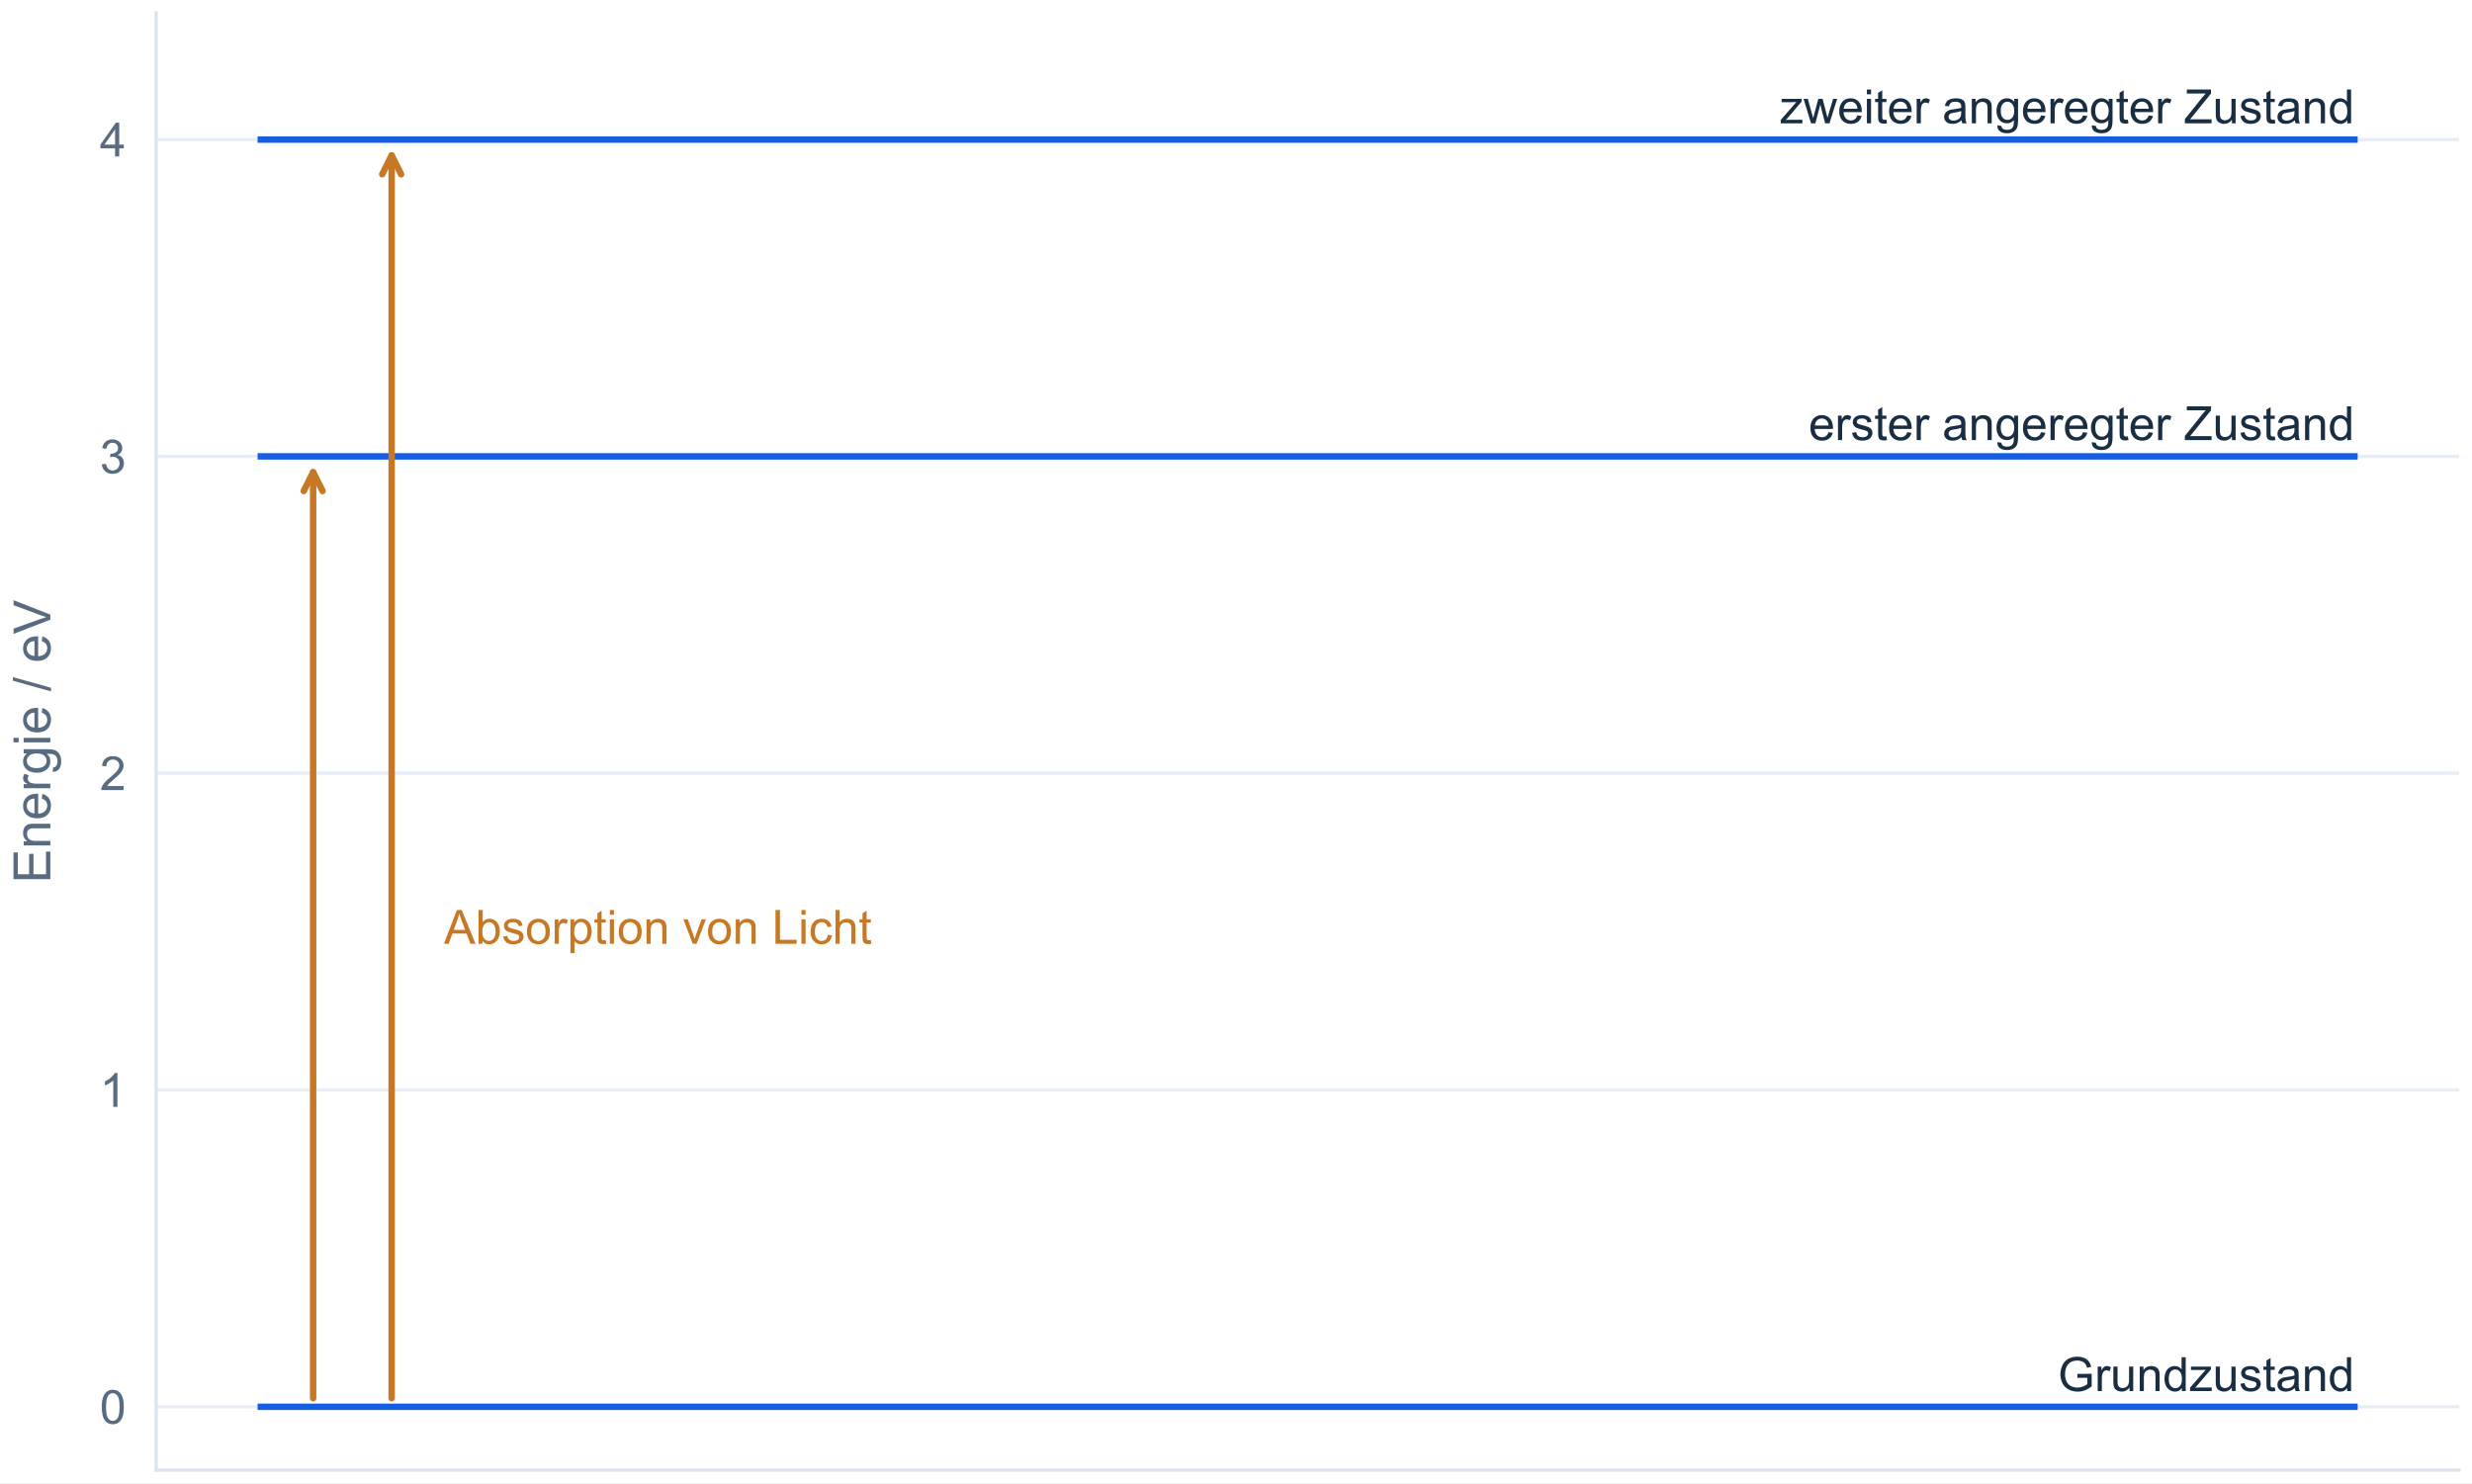
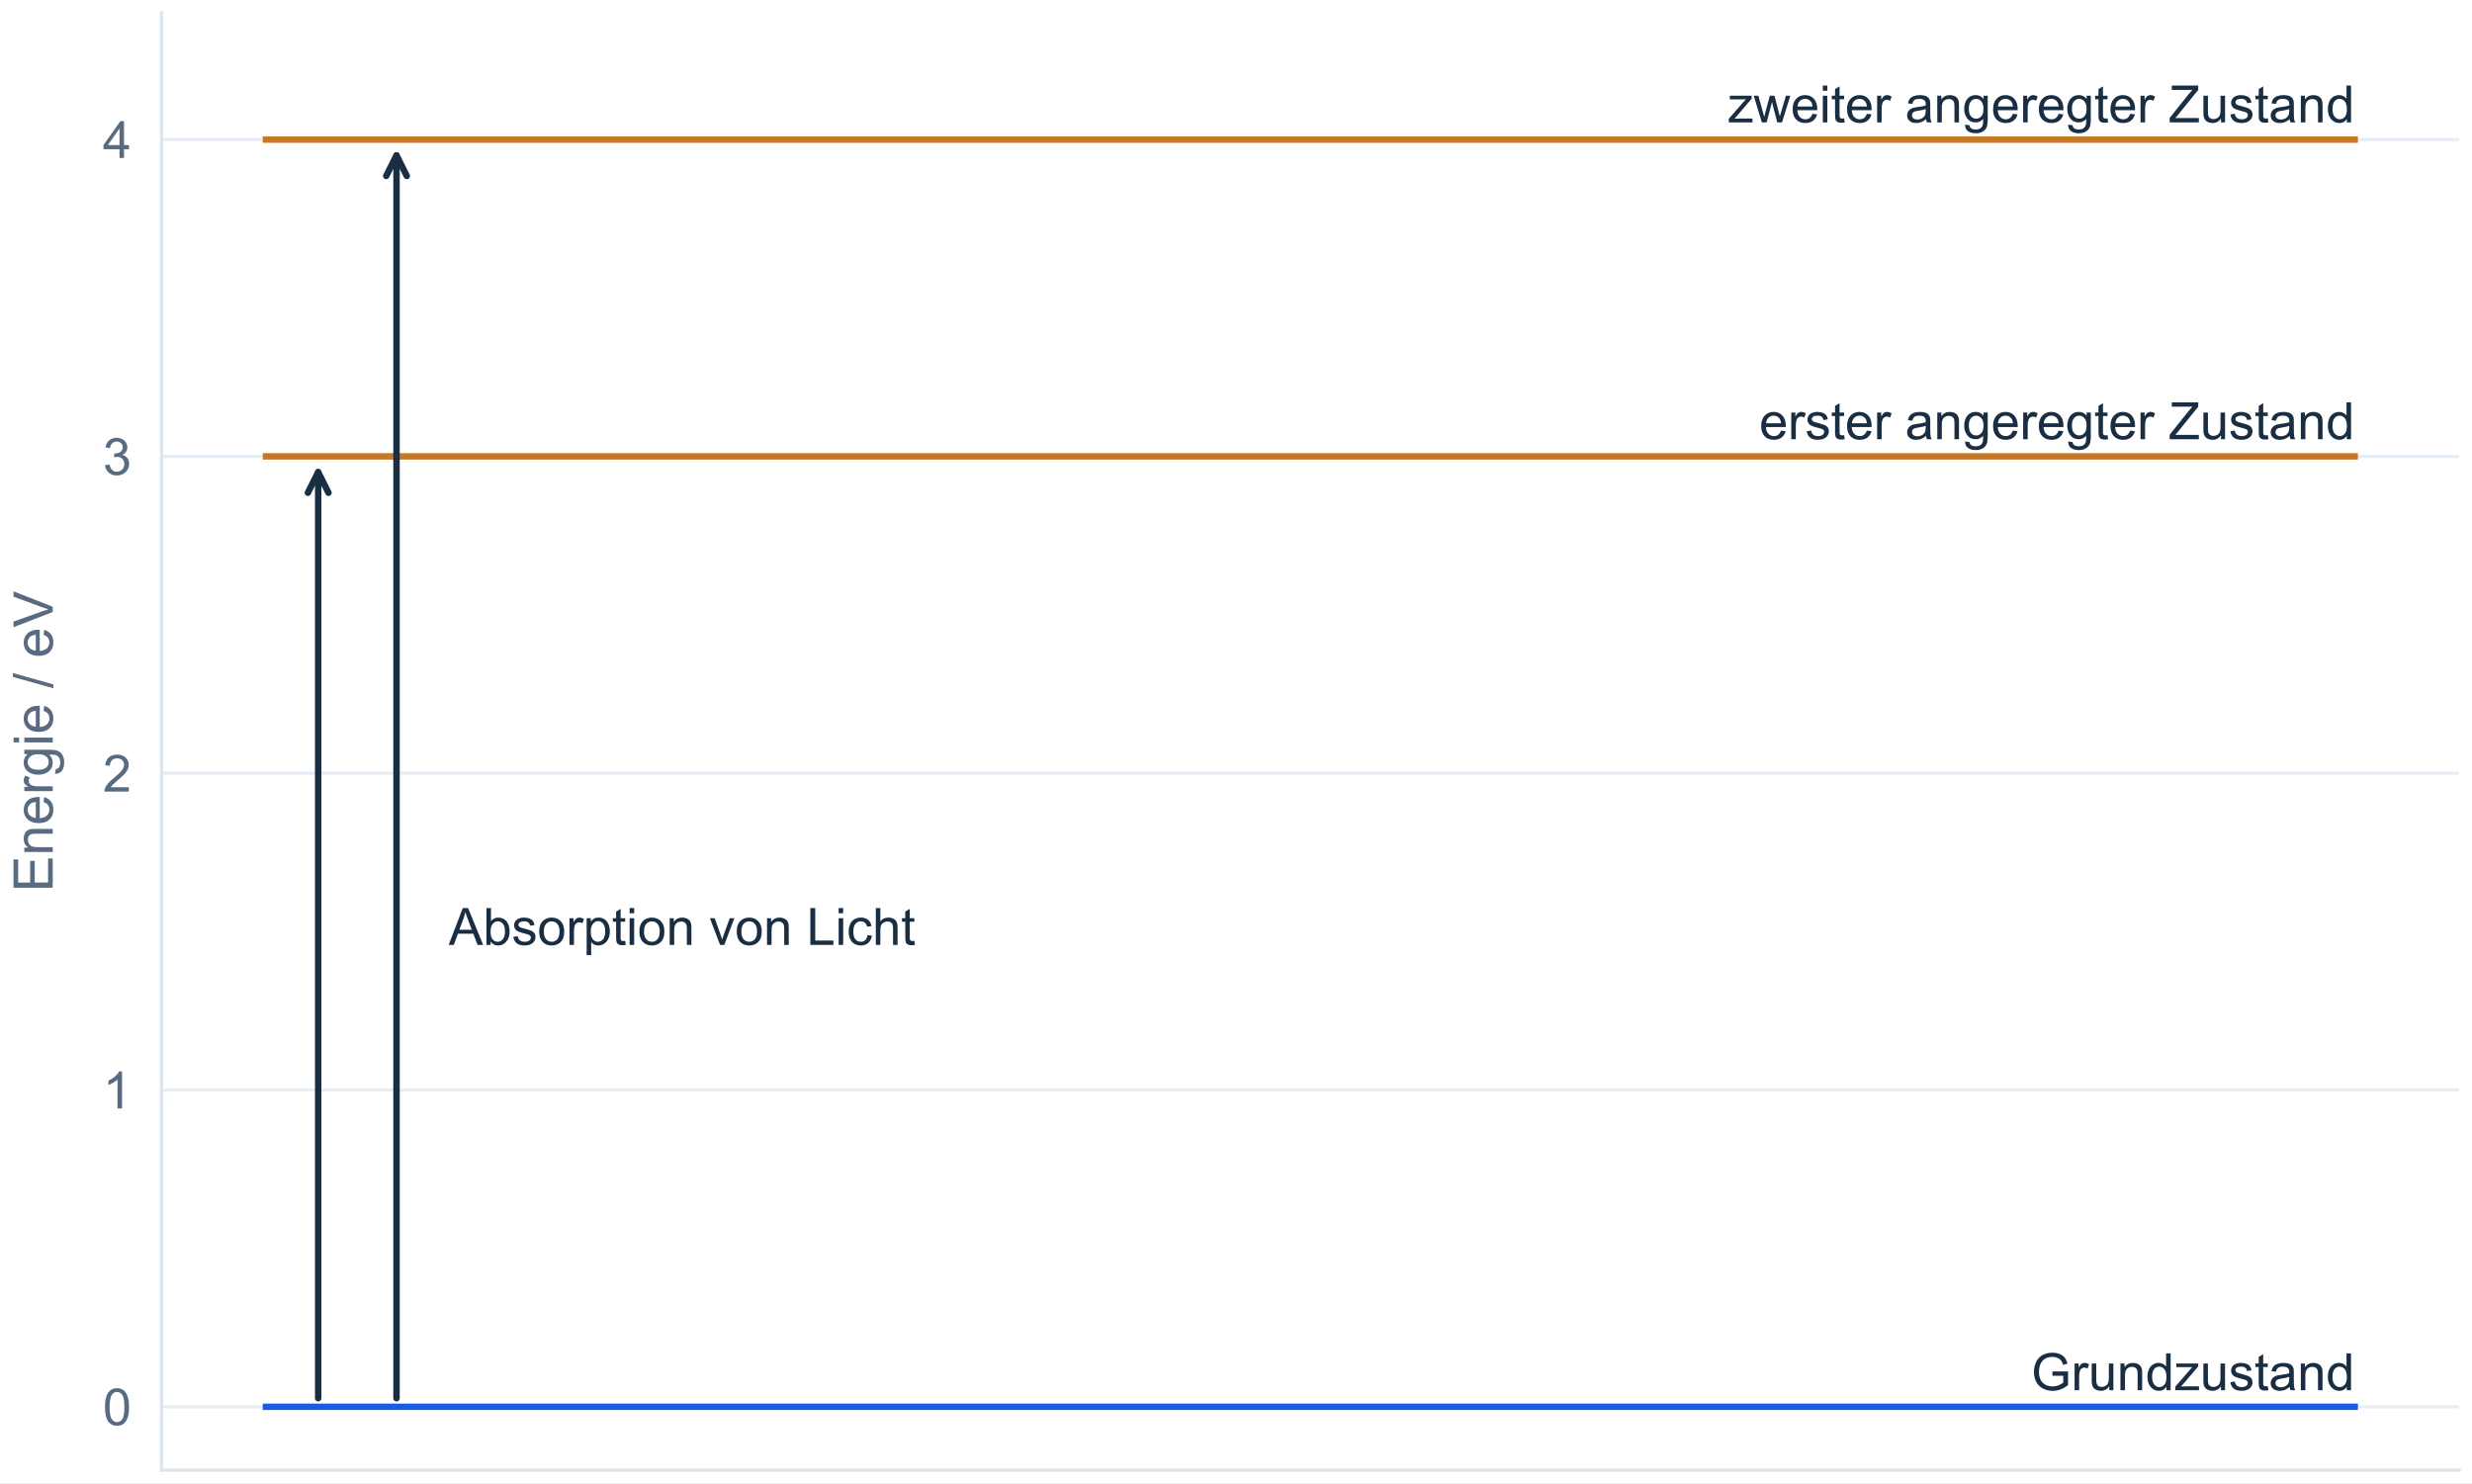
<svg xmlns="http://www.w3.org/2000/svg" xmlns:xlink="http://www.w3.org/1999/xlink" width="576pt" height="345.6pt" viewBox="0 0 576 345.6" version="1.1">
  <defs>
    <style type="text/css">*{stroke-linejoin: round; stroke-linecap: butt}</style>
  </defs>
  <g id="figure_1">
    <g id="patch_1">
      <path d="M 0 345.6  L 576 345.6  L 576 0  L 0 0  z " style="fill: #ffffff" />
    </g>
    <g id="axes_1">
      <g id="patch_2">
-         <path d="M 36.379 342.6  L 573 342.6  L 573 3  L 36.379 3  z " style="fill: #ffffff" />
+         <path d="M 37.638 342.6  L 573 342.6  L 573 3  L 37.638 3  z " style="fill: #ffffff" />
      </g>
      <g id="matplotlib.axis_1" />
      <g id="matplotlib.axis_2">
        <g id="ytick_1">
          <g id="line2d_1">
-             <path d="M 36.379 327.835  L 573 327.835  " clip-path="url(#p18ce5b2b60)" style="fill: none; stroke: #e7edf5; stroke-width: 0.75; stroke-linecap: square" />
+             <path d="M 37.638 327.835  L 573 327.835  " clip-path="url(#pd93b054cde)" style="fill: none; stroke: #e7edf5; stroke-width: 0.75; stroke-linecap: square" />
          </g>
          <g id="line2d_2" />
          <g id="text_1">
-             <g style="fill: #586b80" transform="translate(23.26149 331.7714) scale(0.11 -0.11)">
+             <g style="fill: #586b80" transform="translate(23.96532 332.1293) scale(0.12 -0.12)">
              <defs>
                <path id="ArialMT-30" d="M 266 2259  Q 266 3072 433 3567  Q 600 4063 929 4331  Q 1259 4600 1759 4600  Q 2128 4600 2406 4451  Q 2684 4303 2865 4023  Q 3047 3744 3150 3342  Q 3253 2941 3253 2259  Q 3253 1453 3087 958  Q 2922 463 2592 192  Q 2263 -78 1759 -78  Q 1097 -78 719 397  Q 266 969 266 2259  z M 844 2259  Q 844 1131 1108 757  Q 1372 384 1759 384  Q 2147 384 2411 759  Q 2675 1134 2675 2259  Q 2675 3391 2411 3762  Q 2147 4134 1753 4134  Q 1366 4134 1134 3806  Q 844 3388 844 2259  z " transform="scale(0.015625)" />
              </defs>
              <use xlink:href="#ArialMT-30" />
            </g>
          </g>
        </g>
        <g id="ytick_2">
          <g id="line2d_3">
-             <path d="M 36.379 254.009  L 573 254.009  " clip-path="url(#p18ce5b2b60)" style="fill: none; stroke: #e7edf5; stroke-width: 0.75; stroke-linecap: square" />
+             <path d="M 37.638 254.009  L 573 254.009  " clip-path="url(#pd93b054cde)" style="fill: none; stroke: #e7edf5; stroke-width: 0.75; stroke-linecap: square" />
          </g>
          <g id="line2d_4" />
          <g id="text_2">
-             <g style="fill: #586b80" transform="translate(23.26149 257.9454) scale(0.11 -0.11)">
+             <g style="fill: #586b80" transform="translate(23.96532 258.3033) scale(0.12 -0.12)">
              <defs>
                <path id="ArialMT-31" d="M 2384 0  L 1822 0  L 1822 3584  Q 1619 3391 1289 3197  Q 959 3003 697 2906  L 697 3450  Q 1169 3672 1522 3987  Q 1875 4303 2022 4600  L 2384 4600  L 2384 0  z " transform="scale(0.015625)" />
              </defs>
              <use xlink:href="#ArialMT-31" />
            </g>
          </g>
        </g>
        <g id="ytick_3">
          <g id="line2d_5">
-             <path d="M 36.379 180.183  L 573 180.183  " clip-path="url(#p18ce5b2b60)" style="fill: none; stroke: #e7edf5; stroke-width: 0.75; stroke-linecap: square" />
+             <path d="M 37.638 180.183  L 573 180.183  " clip-path="url(#pd93b054cde)" style="fill: none; stroke: #e7edf5; stroke-width: 0.75; stroke-linecap: square" />
          </g>
          <g id="line2d_6" />
          <g id="text_3">
-             <g style="fill: #586b80" transform="translate(23.26149 184.1194) scale(0.11 -0.11)">
+             <g style="fill: #586b80" transform="translate(23.96532 184.4773) scale(0.12 -0.12)">
              <defs>
                <path id="ArialMT-32" d="M 3222 541  L 3222 0  L 194 0  Q 188 203 259 391  Q 375 700 629 1000  Q 884 1300 1366 1694  Q 2113 2306 2375 2664  Q 2638 3022 2638 3341  Q 2638 3675 2398 3904  Q 2159 4134 1775 4134  Q 1369 4134 1125 3890  Q 881 3647 878 3216  L 300 3275  Q 359 3922 746 4261  Q 1134 4600 1788 4600  Q 2447 4600 2831 4234  Q 3216 3869 3216 3328  Q 3216 3053 3103 2787  Q 2991 2522 2730 2228  Q 2469 1934 1863 1422  Q 1356 997 1212 845  Q 1069 694 975 541  L 3222 541  z " transform="scale(0.015625)" />
              </defs>
              <use xlink:href="#ArialMT-32" />
            </g>
          </g>
        </g>
        <g id="ytick_4">
          <g id="line2d_7">
-             <path d="M 36.379 106.357  L 573 106.357  " clip-path="url(#p18ce5b2b60)" style="fill: none; stroke: #e7edf5; stroke-width: 0.75; stroke-linecap: square" />
+             <path d="M 37.638 106.357  L 573 106.357  " clip-path="url(#pd93b054cde)" style="fill: none; stroke: #e7edf5; stroke-width: 0.75; stroke-linecap: square" />
          </g>
          <g id="line2d_8" />
          <g id="text_4">
-             <g style="fill: #586b80" transform="translate(23.26149 110.2934) scale(0.11 -0.11)">
+             <g style="fill: #586b80" transform="translate(23.96532 110.6513) scale(0.12 -0.12)">
              <defs>
                <path id="ArialMT-33" d="M 269 1209  L 831 1284  Q 928 806 1161 595  Q 1394 384 1728 384  Q 2125 384 2398 659  Q 2672 934 2672 1341  Q 2672 1728 2419 1979  Q 2166 2231 1775 2231  Q 1616 2231 1378 2169  L 1441 2663  Q 1497 2656 1531 2656  Q 1891 2656 2178 2843  Q 2466 3031 2466 3422  Q 2466 3731 2256 3934  Q 2047 4138 1716 4138  Q 1388 4138 1169 3931  Q 950 3725 888 3313  L 325 3413  Q 428 3978 793 4289  Q 1159 4600 1703 4600  Q 2078 4600 2393 4439  Q 2709 4278 2876 4000  Q 3044 3722 3044 3409  Q 3044 3113 2884 2869  Q 2725 2625 2413 2481  Q 2819 2388 3044 2092  Q 3269 1797 3269 1353  Q 3269 753 2831 336  Q 2394 -81 1725 -81  Q 1122 -81 723 278  Q 325 638 269 1209  z " transform="scale(0.015625)" />
              </defs>
              <use xlink:href="#ArialMT-33" />
            </g>
          </g>
        </g>
        <g id="ytick_5">
          <g id="line2d_9">
-             <path d="M 36.379 32.531  L 573 32.531  " clip-path="url(#p18ce5b2b60)" style="fill: none; stroke: #e7edf5; stroke-width: 0.75; stroke-linecap: square" />
+             <path d="M 37.638 32.531  L 573 32.531  " clip-path="url(#pd93b054cde)" style="fill: none; stroke: #e7edf5; stroke-width: 0.75; stroke-linecap: square" />
          </g>
          <g id="line2d_10" />
          <g id="text_5">
-             <g style="fill: #586b80" transform="translate(23.26149 36.46743) scale(0.11 -0.11)">
+             <g style="fill: #586b80" transform="translate(23.96532 36.82532) scale(0.12 -0.12)">
              <defs>
                <path id="ArialMT-34" d="M 2069 0  L 2069 1097  L 81 1097  L 81 1613  L 2172 4581  L 2631 4581  L 2631 1613  L 3250 1613  L 3250 1097  L 2631 1097  L 2631 0  L 2069 0  z M 2069 1613  L 2069 3678  L 634 1613  L 2069 1613  z " transform="scale(0.015625)" />
              </defs>
              <use xlink:href="#ArialMT-34" />
            </g>
          </g>
        </g>
        <g id="text_6">
-           <g style="fill: #586b80" transform="translate(11.73587 205.8187) rotate(-90) scale(0.12 -0.12)">
+           <g style="fill: #586b80" transform="translate(12.28184 207.8824) rotate(-90) scale(0.1275 -0.1275)">
            <defs>
              <path id="ArialMT-45" d="M 506 0  L 506 4581  L 3819 4581  L 3819 4041  L 1113 4041  L 1113 2638  L 3647 2638  L 3647 2100  L 1113 2100  L 1113 541  L 3925 541  L 3925 0  L 506 0  z " transform="scale(0.015625)" />
              <path id="ArialMT-6e" d="M 422 0  L 422 3319  L 928 3319  L 928 2847  Q 1294 3394 1984 3394  Q 2284 3394 2536 3286  Q 2788 3178 2913 3003  Q 3038 2828 3088 2588  Q 3119 2431 3119 2041  L 3119 0  L 2556 0  L 2556 2019  Q 2556 2363 2490 2533  Q 2425 2703 2258 2804  Q 2091 2906 1866 2906  Q 1506 2906 1245 2678  Q 984 2450 984 1813  L 984 0  L 422 0  z " transform="scale(0.015625)" />
              <path id="ArialMT-65" d="M 2694 1069  L 3275 997  Q 3138 488 2766 206  Q 2394 -75 1816 -75  Q 1088 -75 661 373  Q 234 822 234 1631  Q 234 2469 665 2931  Q 1097 3394 1784 3394  Q 2450 3394 2872 2941  Q 3294 2488 3294 1666  Q 3294 1616 3291 1516  L 816 1516  Q 847 969 1125 678  Q 1403 388 1819 388  Q 2128 388 2347 550  Q 2566 713 2694 1069  z M 847 1978  L 2700 1978  Q 2663 2397 2488 2606  Q 2219 2931 1791 2931  Q 1403 2931 1139 2672  Q 875 2413 847 1978  z " transform="scale(0.015625)" />
              <path id="ArialMT-72" d="M 416 0  L 416 3319  L 922 3319  L 922 2816  Q 1116 3169 1280 3281  Q 1444 3394 1641 3394  Q 1925 3394 2219 3213  L 2025 2691  Q 1819 2813 1613 2813  Q 1428 2813 1281 2702  Q 1134 2591 1072 2394  Q 978 2094 978 1738  L 978 0  L 416 0  z " transform="scale(0.015625)" />
              <path id="ArialMT-67" d="M 319 -275  L 866 -356  Q 900 -609 1056 -725  Q 1266 -881 1628 -881  Q 2019 -881 2231 -725  Q 2444 -569 2519 -288  Q 2563 -116 2559 434  Q 2191 0 1641 0  Q 956 0 581 494  Q 206 988 206 1678  Q 206 2153 378 2554  Q 550 2956 876 3175  Q 1203 3394 1644 3394  Q 2231 3394 2613 2919  L 2613 3319  L 3131 3319  L 3131 450  Q 3131 -325 2973 -648  Q 2816 -972 2473 -1159  Q 2131 -1347 1631 -1347  Q 1038 -1347 672 -1080  Q 306 -813 319 -275  z M 784 1719  Q 784 1066 1043 766  Q 1303 466 1694 466  Q 2081 466 2343 764  Q 2606 1063 2606 1700  Q 2606 2309 2336 2618  Q 2066 2928 1684 2928  Q 1309 2928 1046 2623  Q 784 2319 784 1719  z " transform="scale(0.015625)" />
              <path id="ArialMT-69" d="M 425 3934  L 425 4581  L 988 4581  L 988 3934  L 425 3934  z M 425 0  L 425 3319  L 988 3319  L 988 0  L 425 0  z " transform="scale(0.015625)" />
              <path id="ArialMT-20" transform="scale(0.015625)" />
              <path id="ArialMT-2f" d="M 0 -78  L 1328 4659  L 1778 4659  L 453 -78  L 0 -78  z " transform="scale(0.015625)" />
              <path id="ArialMT-56" d="M 1803 0  L 28 4581  L 684 4581  L 1875 1253  Q 2019 853 2116 503  Q 2222 878 2363 1253  L 3600 4581  L 4219 4581  L 2425 0  L 1803 0  z " transform="scale(0.015625)" />
            </defs>
            <use xlink:href="#ArialMT-45" />
            <use xlink:href="#ArialMT-6e" transform="translate(66.69922 0)" />
            <use xlink:href="#ArialMT-65" transform="translate(122.3145 0)" />
            <use xlink:href="#ArialMT-72" transform="translate(177.9297 0)" />
            <use xlink:href="#ArialMT-67" transform="translate(211.2305 0)" />
            <use xlink:href="#ArialMT-69" transform="translate(266.8457 0)" />
            <use xlink:href="#ArialMT-65" transform="translate(289.0625 0)" />
            <use xlink:href="#ArialMT-20" transform="translate(344.6777 0)" />
            <use xlink:href="#ArialMT-2f" transform="translate(372.4609 0)" />
            <use xlink:href="#ArialMT-20" transform="translate(400.2441 0)" />
            <use xlink:href="#ArialMT-65" transform="translate(428.0273 0)" />
            <use xlink:href="#ArialMT-56" transform="translate(483.6426 0)" />
          </g>
        </g>
      </g>
      <g id="line2d_11">
-         <path d="M 60.77 327.835  L 548.608 327.835  " clip-path="url(#p18ce5b2b60)" style="fill: none; stroke: #165de1; stroke-width: 1.5; stroke-linecap: square" />
+         <path d="M 61.973 327.835  L 548.665 327.835  " clip-path="url(#pd93b054cde)" style="fill: none; stroke: #165de1; stroke-width: 1.5; stroke-linecap: square" />
      </g>
      <g id="line2d_12">
-         <path d="M 60.77 106.357  L 548.608 106.357  " clip-path="url(#p18ce5b2b60)" style="fill: none; stroke: #165de1; stroke-width: 1.5; stroke-linecap: square" />
+         <path d="M 61.973 106.357  L 548.665 106.357  " clip-path="url(#pd93b054cde)" style="fill: none; stroke: #c77825; stroke-width: 1.5; stroke-linecap: square" />
      </g>
      <g id="line2d_13">
-         <path d="M 60.77 32.531  L 548.608 32.531  " clip-path="url(#p18ce5b2b60)" style="fill: none; stroke: #165de1; stroke-width: 1.5; stroke-linecap: square" />
+         <path d="M 61.973 32.531  L 548.665 32.531  " clip-path="url(#pd93b054cde)" style="fill: none; stroke: #c77825; stroke-width: 1.5; stroke-linecap: square" />
      </g>
      <g id="patch_3">
-         <path d="M 36.379 342.6  L 36.379 3  " style="fill: none; stroke: #dce4ed; stroke-width: 0.75; stroke-linejoin: miter; stroke-linecap: square" />
+         <path d="M 37.638 342.6  L 37.638 3  " style="fill: none; stroke: #dce4ed; stroke-width: 0.75; stroke-linejoin: miter; stroke-linecap: square" />
      </g>
      <g id="patch_4">
-         <path d="M 36.379 342.6  L 573 342.6  " style="fill: none; stroke: #dce4ed; stroke-width: 0.75; stroke-linejoin: miter; stroke-linecap: square" />
+         <path d="M 37.638 342.6  L 573 342.6  " style="fill: none; stroke: #dce4ed; stroke-width: 0.75; stroke-linejoin: miter; stroke-linecap: square" />
      </g>
      <g id="text_7">
-         <g style="fill: #192d43" transform="translate(479.5141 324.1718) scale(0.11 -0.11)">
+         <g style="fill: #192d43" transform="translate(473.2902 323.973) scale(0.12 -0.12)">
          <defs>
            <path id="ArialMT-47" d="M 2638 1797  L 2638 2334  L 4578 2338  L 4578 638  Q 4131 281 3656 101  Q 3181 -78 2681 -78  Q 2006 -78 1454 211  Q 903 500 622 1047  Q 341 1594 341 2269  Q 341 2938 620 3517  Q 900 4097 1425 4378  Q 1950 4659 2634 4659  Q 3131 4659 3532 4498  Q 3934 4338 4162 4050  Q 4391 3763 4509 3300  L 3963 3150  Q 3859 3500 3706 3700  Q 3553 3900 3268 4020  Q 2984 4141 2638 4141  Q 2222 4141 1919 4014  Q 1616 3888 1430 3681  Q 1244 3475 1141 3228  Q 966 2803 966 2306  Q 966 1694 1177 1281  Q 1388 869 1791 669  Q 2194 469 2647 469  Q 3041 469 3416 620  Q 3791 772 3984 944  L 3984 1797  L 2638 1797  z " transform="scale(0.015625)" />
            <path id="ArialMT-75" d="M 2597 0  L 2597 488  Q 2209 -75 1544 -75  Q 1250 -75 995 37  Q 741 150 617 320  Q 494 491 444 738  Q 409 903 409 1263  L 409 3319  L 972 3319  L 972 1478  Q 972 1038 1006 884  Q 1059 663 1231 536  Q 1403 409 1656 409  Q 1909 409 2131 539  Q 2353 669 2445 892  Q 2538 1116 2538 1541  L 2538 3319  L 3100 3319  L 3100 0  L 2597 0  z " transform="scale(0.015625)" />
            <path id="ArialMT-64" d="M 2575 0  L 2575 419  Q 2259 -75 1647 -75  Q 1250 -75 917 144  Q 584 363 401 755  Q 219 1147 219 1656  Q 219 2153 384 2558  Q 550 2963 881 3178  Q 1213 3394 1622 3394  Q 1922 3394 2156 3267  Q 2391 3141 2538 2938  L 2538 4581  L 3097 4581  L 3097 0  L 2575 0  z M 797 1656  Q 797 1019 1065 703  Q 1334 388 1700 388  Q 2069 388 2326 689  Q 2584 991 2584 1609  Q 2584 2291 2321 2609  Q 2059 2928 1675 2928  Q 1300 2928 1048 2622  Q 797 2316 797 1656  z " transform="scale(0.015625)" />
            <path id="ArialMT-7a" d="M 125 0  L 125 456  L 2238 2881  Q 1878 2863 1603 2863  L 250 2863  L 250 3319  L 2963 3319  L 2963 2947  L 1166 841  L 819 456  Q 1197 484 1528 484  L 3063 484  L 3063 0  L 125 0  z " transform="scale(0.015625)" />
            <path id="ArialMT-73" d="M 197 991  L 753 1078  Q 800 744 1014 566  Q 1228 388 1613 388  Q 2000 388 2187 545  Q 2375 703 2375 916  Q 2375 1106 2209 1216  Q 2094 1291 1634 1406  Q 1016 1563 777 1677  Q 538 1791 414 1992  Q 291 2194 291 2438  Q 291 2659 392 2848  Q 494 3038 669 3163  Q 800 3259 1026 3326  Q 1253 3394 1513 3394  Q 1903 3394 2198 3281  Q 2494 3169 2634 2976  Q 2775 2784 2828 2463  L 2278 2388  Q 2241 2644 2061 2787  Q 1881 2931 1553 2931  Q 1166 2931 1000 2803  Q 834 2675 834 2503  Q 834 2394 903 2306  Q 972 2216 1119 2156  Q 1203 2125 1616 2013  Q 2213 1853 2448 1751  Q 2684 1650 2818 1456  Q 2953 1263 2953 975  Q 2953 694 2789 445  Q 2625 197 2315 61  Q 2006 -75 1616 -75  Q 969 -75 630 194  Q 291 463 197 991  z " transform="scale(0.015625)" />
            <path id="ArialMT-74" d="M 1650 503  L 1731 6  Q 1494 -44 1306 -44  Q 1000 -44 831 53  Q 663 150 594 308  Q 525 466 525 972  L 525 2881  L 113 2881  L 113 3319  L 525 3319  L 525 4141  L 1084 4478  L 1084 3319  L 1650 3319  L 1650 2881  L 1084 2881  L 1084 941  Q 1084 700 1114 631  Q 1144 563 1211 522  Q 1278 481 1403 481  Q 1497 481 1650 503  z " transform="scale(0.015625)" />
            <path id="ArialMT-61" d="M 2588 409  Q 2275 144 1986 34  Q 1697 -75 1366 -75  Q 819 -75 525 192  Q 231 459 231 875  Q 231 1119 342 1320  Q 453 1522 633 1644  Q 813 1766 1038 1828  Q 1203 1872 1538 1913  Q 2219 1994 2541 2106  Q 2544 2222 2544 2253  Q 2544 2597 2384 2738  Q 2169 2928 1744 2928  Q 1347 2928 1158 2789  Q 969 2650 878 2297  L 328 2372  Q 403 2725 575 2942  Q 747 3159 1072 3276  Q 1397 3394 1825 3394  Q 2250 3394 2515 3294  Q 2781 3194 2906 3042  Q 3031 2891 3081 2659  Q 3109 2516 3109 2141  L 3109 1391  Q 3109 606 3145 398  Q 3181 191 3288 0  L 2700 0  Q 2613 175 2588 409  z M 2541 1666  Q 2234 1541 1622 1453  Q 1275 1403 1131 1340  Q 988 1278 909 1158  Q 831 1038 831 891  Q 831 666 1001 516  Q 1172 366 1500 366  Q 1825 366 2078 508  Q 2331 650 2450 897  Q 2541 1088 2541 1459  L 2541 1666  z " transform="scale(0.015625)" />
          </defs>
          <use xlink:href="#ArialMT-47" />
          <use xlink:href="#ArialMT-72" transform="translate(77.7832 0)" />
          <use xlink:href="#ArialMT-75" transform="translate(111.084 0)" />
          <use xlink:href="#ArialMT-6e" transform="translate(166.6992 0)" />
          <use xlink:href="#ArialMT-64" transform="translate(222.3145 0)" />
          <use xlink:href="#ArialMT-7a" transform="translate(277.9297 0)" />
          <use xlink:href="#ArialMT-75" transform="translate(327.9297 0)" />
          <use xlink:href="#ArialMT-73" transform="translate(383.5449 0)" />
          <use xlink:href="#ArialMT-74" transform="translate(433.5449 0)" />
          <use xlink:href="#ArialMT-61" transform="translate(461.3281 0)" />
          <use xlink:href="#ArialMT-6e" transform="translate(516.9434 0)" />
          <use xlink:href="#ArialMT-64" transform="translate(572.5586 0)" />
        </g>
      </g>
      <g id="text_8">
-         <g style="fill: #192d43" transform="translate(421.4376 102.5649) scale(0.11 -0.11)">
+         <g style="fill: #192d43" transform="translate(409.9339 102.3545) scale(0.12 -0.12)">
          <defs>
            <path id="ArialMT-5a" d="M 128 0  L 128 563  L 2475 3497  Q 2725 3809 2950 4041  L 394 4041  L 394 4581  L 3675 4581  L 3675 4041  L 1103 863  L 825 541  L 3750 541  L 3750 0  L 128 0  z " transform="scale(0.015625)" />
          </defs>
          <use xlink:href="#ArialMT-65" />
          <use xlink:href="#ArialMT-72" transform="translate(55.61523 0)" />
          <use xlink:href="#ArialMT-73" transform="translate(88.91602 0)" />
          <use xlink:href="#ArialMT-74" transform="translate(138.916 0)" />
          <use xlink:href="#ArialMT-65" transform="translate(166.6992 0)" />
          <use xlink:href="#ArialMT-72" transform="translate(222.3145 0)" />
          <use xlink:href="#ArialMT-20" transform="translate(255.6152 0)" />
          <use xlink:href="#ArialMT-61" transform="translate(283.3984 0)" />
          <use xlink:href="#ArialMT-6e" transform="translate(339.0137 0)" />
          <use xlink:href="#ArialMT-67" transform="translate(394.6289 0)" />
          <use xlink:href="#ArialMT-65" transform="translate(450.2441 0)" />
          <use xlink:href="#ArialMT-72" transform="translate(505.8594 0)" />
          <use xlink:href="#ArialMT-65" transform="translate(539.1602 0)" />
          <use xlink:href="#ArialMT-67" transform="translate(594.7754 0)" />
          <use xlink:href="#ArialMT-74" transform="translate(650.3906 0)" />
          <use xlink:href="#ArialMT-65" transform="translate(678.1738 0)" />
          <use xlink:href="#ArialMT-72" transform="translate(733.7891 0)" />
          <use xlink:href="#ArialMT-20" transform="translate(767.0898 0)" />
          <use xlink:href="#ArialMT-5a" transform="translate(794.873 0)" />
          <use xlink:href="#ArialMT-75" transform="translate(855.957 0)" />
          <use xlink:href="#ArialMT-73" transform="translate(911.5723 0)" />
          <use xlink:href="#ArialMT-74" transform="translate(961.5723 0)" />
          <use xlink:href="#ArialMT-61" transform="translate(989.3555 0)" />
          <use xlink:href="#ArialMT-6e" transform="translate(1044.971 0)" />
          <use xlink:href="#ArialMT-64" transform="translate(1100.586 0)" />
        </g>
      </g>
      <g id="text_9">
-         <g style="fill: #192d43" transform="translate(414.7121 28.73896) scale(0.11 -0.11)">
+         <g style="fill: #192d43" transform="translate(402.597 28.52849) scale(0.12 -0.12)">
          <defs>
            <path id="ArialMT-77" d="M 1034 0  L 19 3319  L 600 3319  L 1128 1403  L 1325 691  Q 1338 744 1497 1375  L 2025 3319  L 2603 3319  L 3100 1394  L 3266 759  L 3456 1400  L 4025 3319  L 4572 3319  L 3534 0  L 2950 0  L 2422 1988  L 2294 2553  L 1622 0  L 1034 0  z " transform="scale(0.015625)" />
          </defs>
          <use xlink:href="#ArialMT-7a" />
          <use xlink:href="#ArialMT-77" transform="translate(50 0)" />
          <use xlink:href="#ArialMT-65" transform="translate(122.2168 0)" />
          <use xlink:href="#ArialMT-69" transform="translate(177.832 0)" />
          <use xlink:href="#ArialMT-74" transform="translate(200.0488 0)" />
          <use xlink:href="#ArialMT-65" transform="translate(227.832 0)" />
          <use xlink:href="#ArialMT-72" transform="translate(283.4473 0)" />
          <use xlink:href="#ArialMT-20" transform="translate(316.748 0)" />
          <use xlink:href="#ArialMT-61" transform="translate(344.5312 0)" />
          <use xlink:href="#ArialMT-6e" transform="translate(400.1465 0)" />
          <use xlink:href="#ArialMT-67" transform="translate(455.7617 0)" />
          <use xlink:href="#ArialMT-65" transform="translate(511.377 0)" />
          <use xlink:href="#ArialMT-72" transform="translate(566.9922 0)" />
          <use xlink:href="#ArialMT-65" transform="translate(600.293 0)" />
          <use xlink:href="#ArialMT-67" transform="translate(655.9082 0)" />
          <use xlink:href="#ArialMT-74" transform="translate(711.5234 0)" />
          <use xlink:href="#ArialMT-65" transform="translate(739.3066 0)" />
          <use xlink:href="#ArialMT-72" transform="translate(794.9219 0)" />
          <use xlink:href="#ArialMT-20" transform="translate(828.2227 0)" />
          <use xlink:href="#ArialMT-5a" transform="translate(856.0059 0)" />
          <use xlink:href="#ArialMT-75" transform="translate(917.0898 0)" />
          <use xlink:href="#ArialMT-73" transform="translate(972.7051 0)" />
          <use xlink:href="#ArialMT-74" transform="translate(1022.705 0)" />
          <use xlink:href="#ArialMT-61" transform="translate(1050.488 0)" />
          <use xlink:href="#ArialMT-6e" transform="translate(1106.104 0)" />
          <use xlink:href="#ArialMT-64" transform="translate(1161.719 0)" />
        </g>
      </g>
      <g id="patch_5">
-         <path d="M 72.966 325.837  Q 72.966 217.097 72.966 110.033  " style="fill: none; stroke: #c77825; stroke-width: 1.5; stroke-linecap: round" />
-         <path d="M 70.766 114.433  L 72.966 110.033  L 75.166 114.433  " style="fill: none; stroke: #c77825; stroke-width: 1.5; stroke-linecap: round" />
+         <path d="M 74.14 325.837  Q 74.14 217.097 74.14 110.033  " style="fill: none; stroke: #192d43; stroke-width: 1.5; stroke-linecap: round" />
+         <path d="M 71.74 114.833  L 74.14 110.033  L 76.54 114.833  " style="fill: none; stroke: #192d43; stroke-width: 1.5; stroke-linecap: round" />
      </g>
      <g id="patch_6">
-         <path d="M 91.26 325.838  Q 91.26 180.185 91.26 36.208  " style="fill: none; stroke: #c77825; stroke-width: 1.5; stroke-linecap: round" />
-         <path d="M 89.06 40.608  L 91.26 36.208  L 93.46 40.608  " style="fill: none; stroke: #c77825; stroke-width: 1.5; stroke-linecap: round" />
+         <path d="M 92.391 325.838  Q 92.391 180.185 92.391 36.208  " style="fill: none; stroke: #192d43; stroke-width: 1.5; stroke-linecap: round" />
+         <path d="M 89.991 41.008  L 92.391 36.208  L 94.791 41.008  " style="fill: none; stroke: #192d43; stroke-width: 1.5; stroke-linecap: round" />
      </g>
      <g id="text_10">
-         <g style="fill: #c77825" transform="translate(103.4562 219.9393) scale(0.11 -0.11)">
+         <g style="fill: #192d43" transform="translate(104.5586 220.1978) scale(0.12 -0.12)">
          <defs>
            <path id="ArialMT-41" d="M -9 0  L 1750 4581  L 2403 4581  L 4278 0  L 3588 0  L 3053 1388  L 1138 1388  L 634 0  L -9 0  z M 1313 1881  L 2866 1881  L 2388 3150  Q 2169 3728 2063 4100  Q 1975 3659 1816 3225  L 1313 1881  z " transform="scale(0.015625)" />
            <path id="ArialMT-62" d="M 941 0  L 419 0  L 419 4581  L 981 4581  L 981 2947  Q 1338 3394 1891 3394  Q 2197 3394 2470 3270  Q 2744 3147 2920 2923  Q 3097 2700 3197 2384  Q 3297 2069 3297 1709  Q 3297 856 2875 390  Q 2453 -75 1863 -75  Q 1275 -75 941 416  L 941 0  z M 934 1684  Q 934 1088 1097 822  Q 1363 388 1816 388  Q 2184 388 2453 708  Q 2722 1028 2722 1663  Q 2722 2313 2464 2622  Q 2206 2931 1841 2931  Q 1472 2931 1203 2611  Q 934 2291 934 1684  z " transform="scale(0.015625)" />
            <path id="ArialMT-6f" d="M 213 1659  Q 213 2581 725 3025  Q 1153 3394 1769 3394  Q 2453 3394 2887 2945  Q 3322 2497 3322 1706  Q 3322 1066 3130 698  Q 2938 331 2570 128  Q 2203 -75 1769 -75  Q 1072 -75 642 372  Q 213 819 213 1659  z M 791 1659  Q 791 1022 1069 705  Q 1347 388 1769 388  Q 2188 388 2466 706  Q 2744 1025 2744 1678  Q 2744 2294 2464 2611  Q 2184 2928 1769 2928  Q 1347 2928 1069 2612  Q 791 2297 791 1659  z " transform="scale(0.015625)" />
            <path id="ArialMT-70" d="M 422 -1272  L 422 3319  L 934 3319  L 934 2888  Q 1116 3141 1344 3267  Q 1572 3394 1897 3394  Q 2322 3394 2647 3175  Q 2972 2956 3137 2557  Q 3303 2159 3303 1684  Q 3303 1175 3120 767  Q 2938 359 2589 142  Q 2241 -75 1856 -75  Q 1575 -75 1351 44  Q 1128 163 984 344  L 984 -1272  L 422 -1272  z M 931 1641  Q 931 1000 1190 694  Q 1450 388 1819 388  Q 2194 388 2461 705  Q 2728 1022 2728 1688  Q 2728 2322 2467 2637  Q 2206 2953 1844 2953  Q 1484 2953 1207 2617  Q 931 2281 931 1641  z " transform="scale(0.015625)" />
            <path id="ArialMT-76" d="M 1344 0  L 81 3319  L 675 3319  L 1388 1331  Q 1503 1009 1600 663  Q 1675 925 1809 1294  L 2547 3319  L 3125 3319  L 1869 0  L 1344 0  z " transform="scale(0.015625)" />
            <path id="ArialMT-4c" d="M 469 0  L 469 4581  L 1075 4581  L 1075 541  L 3331 541  L 3331 0  L 469 0  z " transform="scale(0.015625)" />
            <path id="ArialMT-63" d="M 2588 1216  L 3141 1144  Q 3050 572 2676 248  Q 2303 -75 1759 -75  Q 1078 -75 664 370  Q 250 816 250 1647  Q 250 2184 428 2587  Q 606 2991 970 3192  Q 1334 3394 1763 3394  Q 2303 3394 2647 3120  Q 2991 2847 3088 2344  L 2541 2259  Q 2463 2594 2264 2762  Q 2066 2931 1784 2931  Q 1359 2931 1093 2626  Q 828 2322 828 1663  Q 828 994 1084 691  Q 1341 388 1753 388  Q 2084 388 2306 591  Q 2528 794 2588 1216  z " transform="scale(0.015625)" />
            <path id="ArialMT-68" d="M 422 0  L 422 4581  L 984 4581  L 984 2938  Q 1378 3394 1978 3394  Q 2347 3394 2619 3248  Q 2891 3103 3008 2847  Q 3125 2591 3125 2103  L 3125 0  L 2563 0  L 2563 2103  Q 2563 2525 2380 2717  Q 2197 2909 1863 2909  Q 1613 2909 1392 2779  Q 1172 2650 1078 2428  Q 984 2206 984 1816  L 984 0  L 422 0  z " transform="scale(0.015625)" />
          </defs>
          <use xlink:href="#ArialMT-41" />
          <use xlink:href="#ArialMT-62" transform="translate(66.69922 0)" />
          <use xlink:href="#ArialMT-73" transform="translate(122.3145 0)" />
          <use xlink:href="#ArialMT-6f" transform="translate(172.3145 0)" />
          <use xlink:href="#ArialMT-72" transform="translate(227.9297 0)" />
          <use xlink:href="#ArialMT-70" transform="translate(261.2305 0)" />
          <use xlink:href="#ArialMT-74" transform="translate(316.8457 0)" />
          <use xlink:href="#ArialMT-69" transform="translate(344.6289 0)" />
          <use xlink:href="#ArialMT-6f" transform="translate(366.8457 0)" />
          <use xlink:href="#ArialMT-6e" transform="translate(422.4609 0)" />
          <use xlink:href="#ArialMT-20" transform="translate(478.0762 0)" />
          <use xlink:href="#ArialMT-76" transform="translate(505.8594 0)" />
          <use xlink:href="#ArialMT-6f" transform="translate(555.8594 0)" />
          <use xlink:href="#ArialMT-6e" transform="translate(611.4746 0)" />
          <use xlink:href="#ArialMT-20" transform="translate(667.0898 0)" />
          <use xlink:href="#ArialMT-4c" transform="translate(694.873 0)" />
          <use xlink:href="#ArialMT-69" transform="translate(750.4883 0)" />
          <use xlink:href="#ArialMT-63" transform="translate(772.7051 0)" />
          <use xlink:href="#ArialMT-68" transform="translate(822.7051 0)" />
          <use xlink:href="#ArialMT-74" transform="translate(878.3203 0)" />
        </g>
      </g>
    </g>
  </g>
  <defs>
-     <clipPath id="p18ce5b2b60">
-       <rect x="36.379" y="3" width="536.621" height="339.6" />
+     <clipPath id="pd93b054cde">
+       <rect x="37.638" y="3" width="535.361" height="339.6" />
    </clipPath>
  </defs>
</svg>
